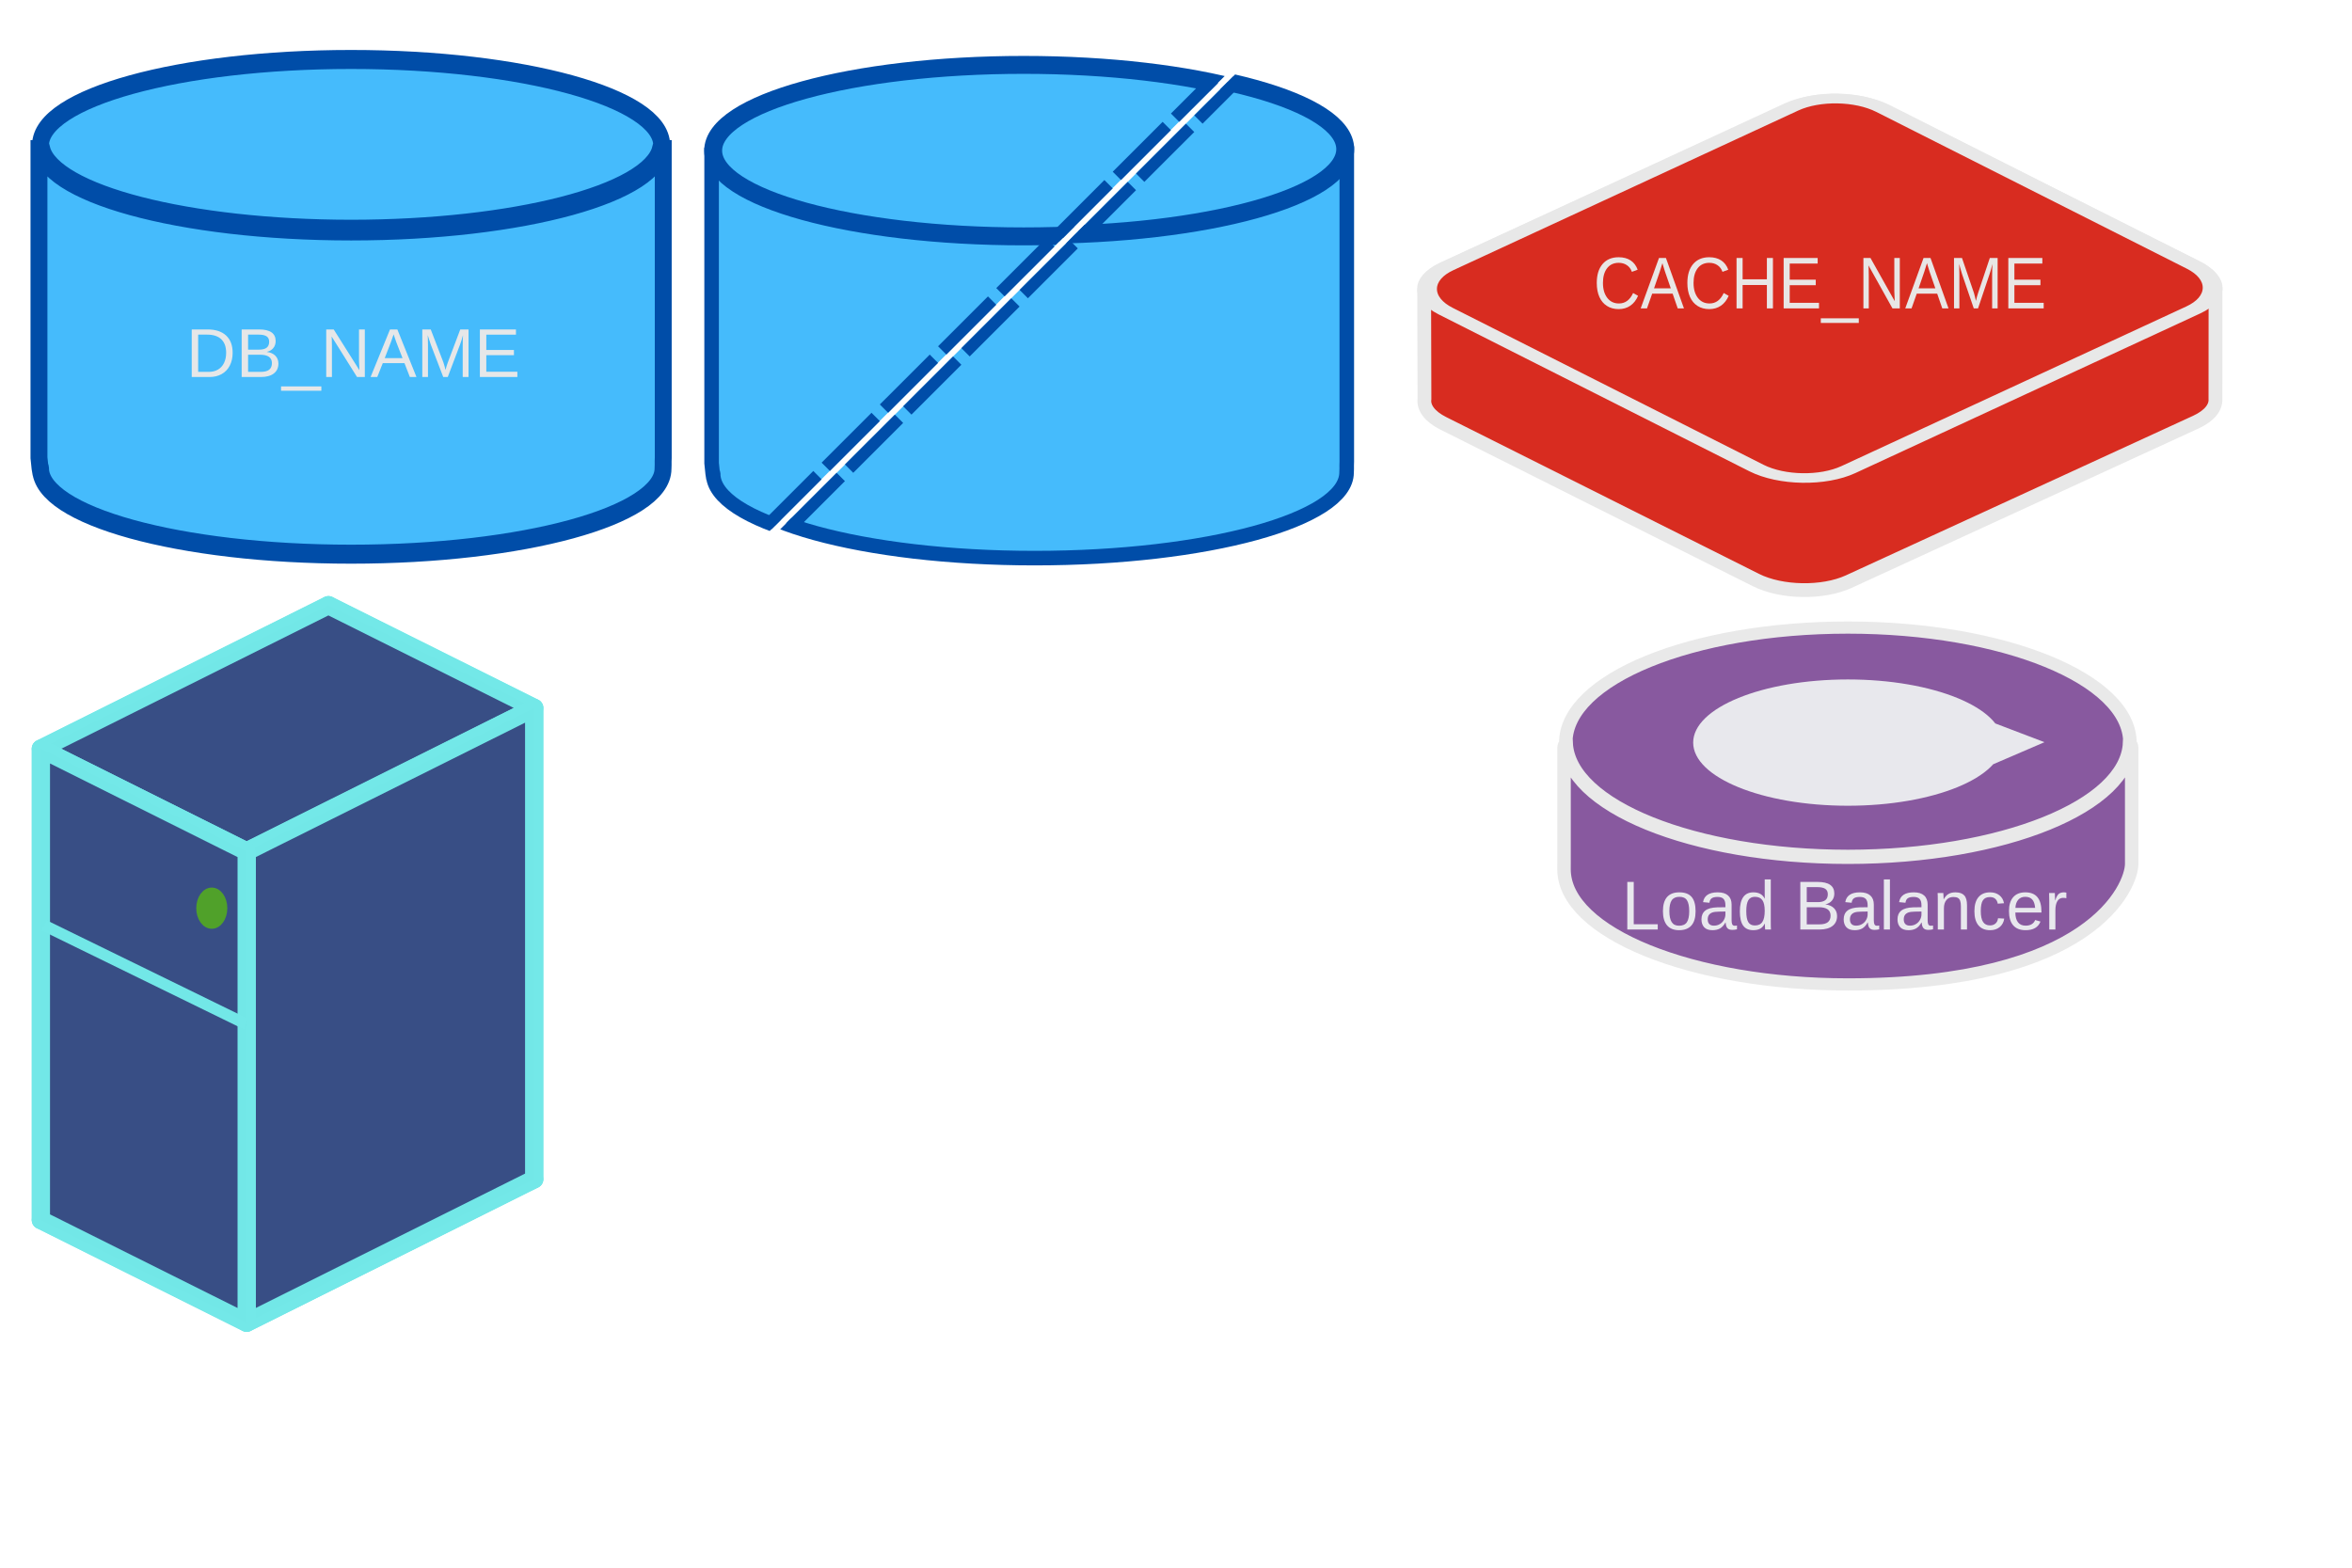
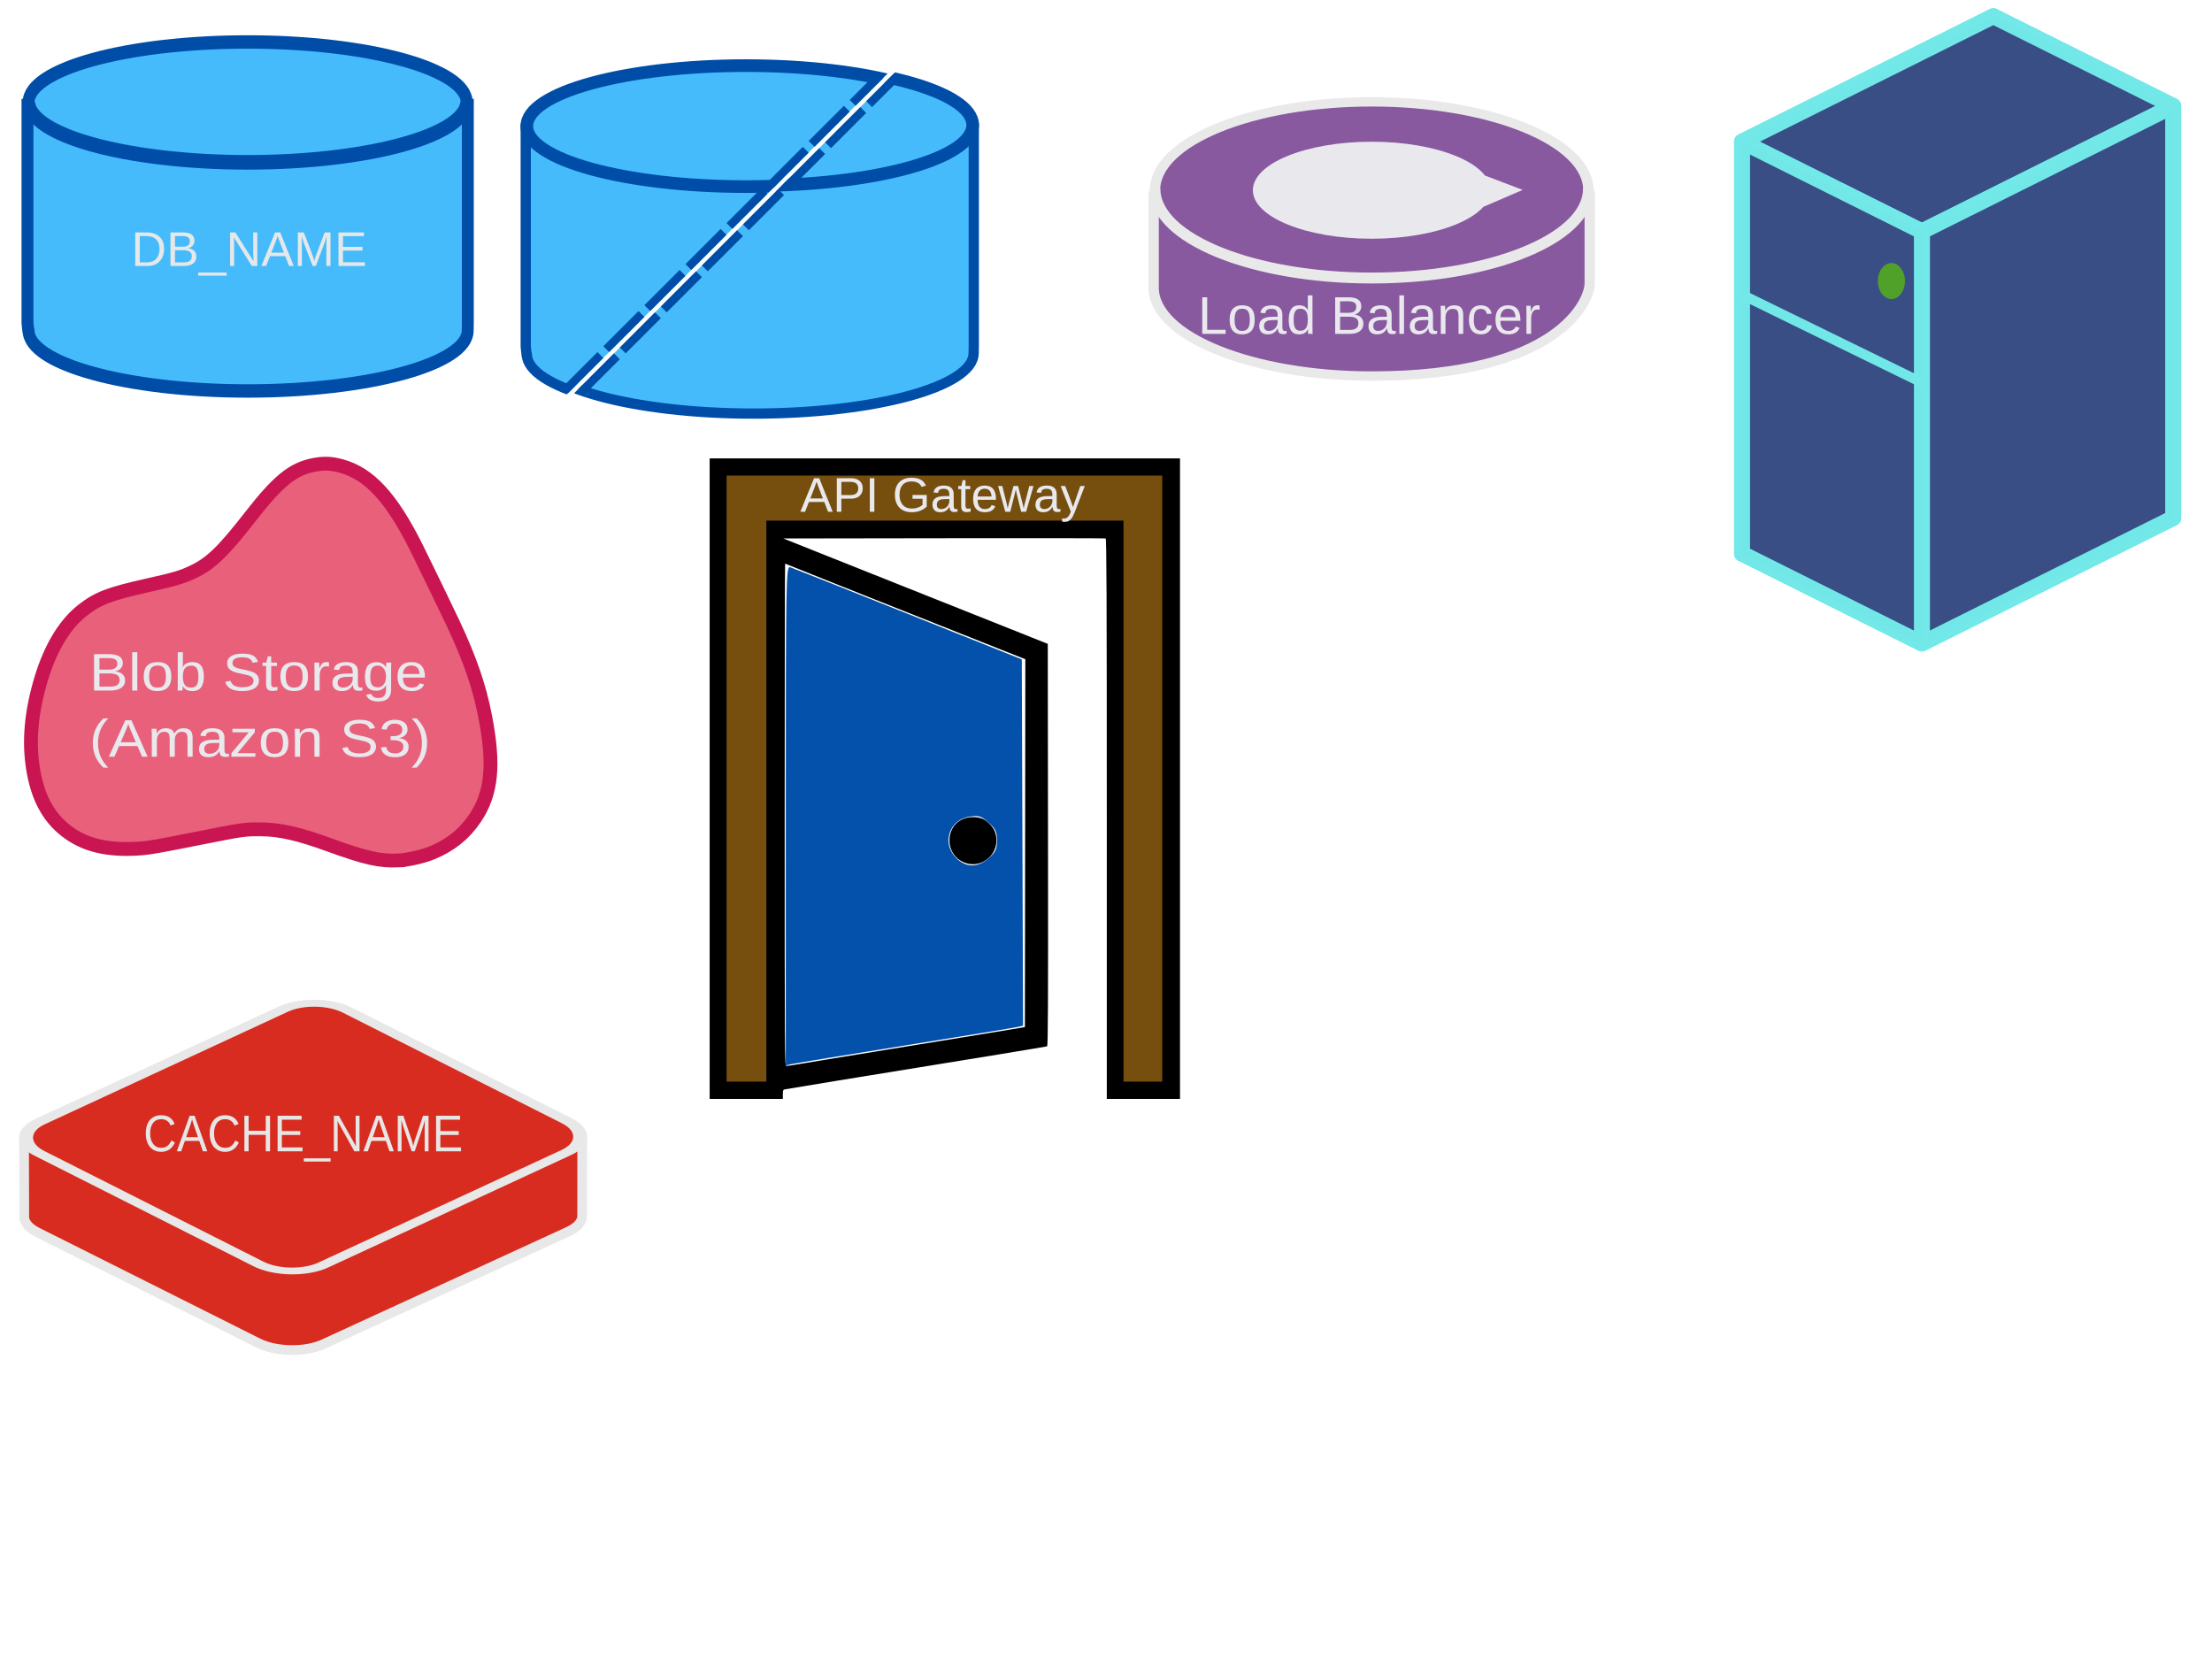
- <svg xmlns="http://www.w3.org/2000/svg" width="600mm" height="400mm" viewBox="0 0 600 400" version="1.1" id="svg1" xml:space="preserve">
+ <svg xmlns="http://www.w3.org/2000/svg" width="800mm" height="600mm" viewBox="0 0 800 600" version="1.1" id="svg1" xml:space="preserve">
  <defs id="defs1">
    <clipPath clipPathUnits="userSpaceOnUse" id="clipPath5">
      <rect style="fill:#e8e8e8;fill-opacity:0.602;stroke:none;stroke-width:1.443;stroke-dasharray:none;stroke-opacity:1" id="rect5" width="190.359" height="249.565" x="271.742" y="-244.581" transform="rotate(44.998)" />
    </clipPath>
    <clipPath clipPathUnits="userSpaceOnUse" id="clipPath6">
      <rect style="fill:#3be8e8;fill-opacity:0.618;stroke:none;stroke-width:1.443;stroke-dasharray:none;stroke-opacity:1" id="rect6" width="190.359" height="249.565" x="-280.263" y="-20.692" transform="rotate(-135.002)" />
    </clipPath>
    <clipPath clipPathUnits="userSpaceOnUse" id="clipPath7">
      <rect style="fill:#3be8e8;fill-opacity:0.618;stroke:none;stroke-width:1.443;stroke-dasharray:none;stroke-opacity:1" id="rect7" width="190.359" height="249.565" x="-470.512" y="-21.906" transform="rotate(-135.002)" />
    </clipPath>
  </defs>
  <g id="layer1">
    <g id="g1" style="fill:#43bbfc;fill-opacity:0.985;stroke:#004da8;stroke-opacity:1" transform="matrix(0.7228774,0,0,0.8125708,13.66409,-21.43397)">
      <path id="path1" style="stroke-width:5.967" d="M 214.604,71.976 A 109.604,26.924 0 0 1 105,98.9 109.604,26.924 0 0 1 -4.604,71.976 109.604,26.924 0 0 1 105,45.052 109.604,26.924 0 0 1 214.604,71.976 Z M -5.153,73.359 v 96.74 l 0.391,3.355 c 0.27,2.697 0.005,-1.176 0.159,0.017 -4.5e-5,14.87 49.071,26.924 109.604,26.924 60.533,5e-5 110.078,-12.013 110.078,-26.883 -0.001,-1.127 0.102,-1.275 0.04,-2.352 l 0.035,-1.061 V 73.359 H 214.132 A 109.604,26.924 0 0 1 105,98.365 109.604,26.924 0 0 1 -4.132,73.359 Z" />
      <text xml:space="preserve" style="font-style:normal;font-variant:normal;font-weight:normal;font-stretch:normal;font-size:17.639px;font-family:sans-serif;-inkscape-font-specification:'sans-serif, Normal';font-variant-ligatures:normal;font-variant-caps:normal;font-variant-numeric:normal;font-variant-east-asian:normal;fill:#e8e8e8;fill-opacity:0.985;stroke:none;stroke-width:1;stroke-dasharray:none;stroke-opacity:1" x="257.89" y="218.134" id="text1" transform="matrix(1.38336,0,0,1.230662,-310.0081,-123.6891)">
        <tspan id="tspan1" style="font-style:normal;font-variant:normal;font-weight:normal;font-stretch:normal;font-size:17.639px;font-family:Arial;-inkscape-font-specification:'Arial, Normal';font-variant-ligatures:normal;font-variant-caps:normal;font-variant-numeric:normal;font-variant-east-asian:normal;fill:#e8e8e8;fill-opacity:0.985;stroke:none;stroke-width:1;stroke-dasharray:none;stroke-opacity:1" x="257.89" y="218.134">DB_NAME</tspan>
      </text>
    </g>
-     <g id="g9" transform="translate(111.69,-147.7474)">
+     <g id="g9" transform="translate(120.2984,-140.5737)">
      <g id="g8" transform="translate(-147.7474,109.0516)">
        <g id="g4" transform="translate(12.64123)" clip-path="url(#clipPath7)">
          <path id="rect1-9" style="fill:#43bbfc;fill-opacity:0.985;stroke:#004da8;stroke-width:3.713;stroke-opacity:1" d="m 207.732,77.876 v 78.608 l 0.282,2.726 c 0.195,2.191 0.003,-0.956 0.115,0.014 -3e-5,12.083 35.472,21.878 79.23,21.878 43.758,4e-5 79.573,-9.761 79.573,-21.844 -7.2e-4,-0.916 0.073,-1.036 0.029,-1.911 l 0.025,-0.862 V 77.876 h -0.738 A 79.23,21.878 0 0 1 287.359,98.195 79.23,21.878 0 0 1 208.47,77.876 Z" />
          <ellipse style="fill:#43bbfc;fill-opacity:0.985;stroke:#004da8;stroke-width:4.573;stroke-dasharray:none;stroke-opacity:1" id="path1-7" ry="21.878" rx="79.23" cy="76.752" cx="287.359" />
        </g>
        <path style="fill:#3be8e8;fill-opacity:0.618;stroke:#004da8;stroke-width:3;stroke-dasharray:18, 3;stroke-dashoffset:0;stroke-opacity:1" d="M 237.81,173.121 351.676,59.297" id="path7-4" />
      </g>
      <g id="g7">
        <g id="g4-0" transform="translate(-137.8895,109.4304)" clip-path="url(#clipPath6)">
          <path id="rect1-9-6" style="fill:#43bbfc;fill-opacity:0.985;stroke:#004da8;stroke-width:3.713;stroke-opacity:1" d="m 207.732,77.876 v 78.608 l 0.282,2.726 c 0.195,2.191 0.003,-0.956 0.115,0.014 -3e-5,12.083 35.472,21.878 79.23,21.878 43.758,4e-5 79.573,-9.761 79.573,-21.844 -7.2e-4,-0.916 0.073,-1.036 0.029,-1.911 l 0.025,-0.862 V 77.876 h -0.738 A 79.23,21.878 0 0 1 287.359,98.195 79.23,21.878 0 0 1 208.47,77.876 Z" />
          <ellipse style="fill:#43bbfc;fill-opacity:0.985;stroke:#004da8;stroke-width:4.573;stroke-dasharray:none;stroke-opacity:1" id="path1-7-0" ry="21.878" rx="79.23" cy="76.752" cx="287.359" />
        </g>
        <path style="fill:#3be8e8;fill-opacity:0.618;stroke:#004da8;stroke-width:3;stroke-dasharray:18, 3;stroke-dashoffset:0;stroke-opacity:1" d="M 84.114,281.701 197.981,167.877" id="path7" />
      </g>
    </g>
-     <g id="g18" transform="matrix(0.8206473,0,0,0.8206473,42.04314,-187.5231)">
+     <g id="g18" transform="matrix(0.8206473,0,0,0.8206473,-312.5705,150.1798)">
      <path id="rect11-1" style="fill:#d82c20;fill-opacity:1;stroke:#e8e8e8;stroke-width:4.29;stroke-dasharray:none;stroke-dashoffset:0;stroke-opacity:1" d="m 519.998,259.755 c -5.208,-0.088 -10.432,0.782 -14.455,2.631 L 397.609,311.995 c -3.91,1.797 -5.929,4.18 -6.079,6.609 l -0.054,0.366 0.092,33.576 c -0.351,2.672 1.565,5.431 5.806,7.557 l 97.253,48.758 c 7.916,3.969 20.767,4.187 28.814,0.489 l 107.934,-49.609 c 4.225,-1.942 6.238,-4.566 6.073,-7.194 l 0.026,-33.942 c 0.016,-2.485 -1.933,-5 -5.865,-6.972 L 534.356,262.875 c -3.958,-1.984 -9.15,-3.031 -14.358,-3.12 z" />
      <rect style="fill:#d82c20;fill-opacity:1;stroke:#e8e8e8;stroke-width:4.828;stroke-dasharray:none;stroke-dashoffset:0;stroke-opacity:1" id="rect11" width="139.971" height="149.884" x="573.894" y="-8.518" rx="15.895" transform="matrix(0.8926411,0.450768,-0.9074696,0.4201179,0,0)" />
      <text xml:space="preserve" style="font-style:normal;font-variant:normal;font-weight:normal;font-stretch:normal;font-size:13.519px;font-family:sans-serif;-inkscape-font-specification:'sans-serif, Normal';font-variant-ligatures:normal;font-variant-caps:normal;font-variant-numeric:normal;font-variant-east-asian:normal;fill:#e8e8e8;fill-opacity:0.985;stroke:none;stroke-width:0.766;stroke-dasharray:none;stroke-opacity:1" x="430.982" y="74.217" id="text1-7" transform="matrix(1.149331,0,0,1.291938,-51.23168,228.5063)">
        <tspan id="tspan1-6" style="font-style:normal;font-variant:normal;font-weight:normal;font-stretch:normal;font-size:17.639px;font-family:Arial;-inkscape-font-specification:'Arial, Normal';font-variant-ligatures:normal;font-variant-caps:normal;font-variant-numeric:normal;font-variant-east-asian:normal;fill:#e8e8e8;fill-opacity:0.985;stroke:none;stroke-width:0.766;stroke-dasharray:none;stroke-opacity:1" x="430.982" y="74.217">CACHE_NAME</tspan>
      </text>
    </g>
-     <g id="g36" transform="matrix(0.8206473,0,0,0.8206473,-81.45707,-187.5231)">
+     <g id="g36" transform="matrix(1.016784,0,0,1.016784,516.1882,-417.803)">
      <g id="g29" style="fill:#384e85;fill-opacity:1;stroke:#73e8e8;stroke-width:5.669;stroke-dasharray:none;stroke-dashoffset:0;stroke-opacity:0.989">
        <path id="path34" style="fill:#384e85;fill-opacity:1;fill-rule:evenodd;stroke:#73e8e8;stroke-linejoin:round;stroke-opacity:0.989" d="m 201.346,416.683 63.967,31.933 0,146.528 -63.967,-31.933 z" points="265.313,448.616 265.313,595.145 201.346,563.211 201.346,416.683 " />
-         <path id="path29" style="fill:#384e85;fill-opacity:1;fill-rule:evenodd;stroke:#73e8e8;stroke-linejoin:round;stroke-opacity:0.989" d="m 111.971,461.301 0,146.528 89.375,-44.617 0,-146.528 z" points="111.971,607.829 201.346,563.211 201.346,416.683 111.971,461.301 " />
+         <path id="path29" style="fill:#384e85;fill-opacity:1;fill-rule:evenodd;stroke:#73e8e8;stroke-linejoin:round;stroke-opacity:0.989" d="m 111.971,461.301 v 146.528 l 89.375,-44.617 0,-146.528 z" points="111.971,607.829 201.346,563.211 201.346,416.683 111.971,461.301 " />
        <path id="path33" style="fill:#384e85;fill-opacity:1;fill-rule:evenodd;stroke:#73e8e8;stroke-linejoin:round;stroke-opacity:0.989" d="m 111.971,607.829 63.967,31.933 89.375,-44.617 -63.967,-31.933 z" points="175.938,639.762 265.313,595.145 201.346,563.211 111.971,607.829 " />
        <path id="path30" style="fill:#384e85;fill-opacity:1;fill-rule:evenodd;stroke:#73e8e8;stroke-linejoin:round;stroke-opacity:0.989" d="m 111.971,461.301 63.967,31.933 89.375,-44.617 -63.967,-31.933 z" points="175.938,493.234 265.313,448.616 201.346,416.683 111.971,461.301 " />
-         <path id="path32" style="fill:#384e85;fill-opacity:1;fill-rule:evenodd;stroke:#73e8e8;stroke-linejoin:round;stroke-opacity:0.989" d="m 175.938,493.234 0,146.528 89.375,-44.617 0,-146.528 z" points="175.938,639.762 265.313,595.145 265.313,448.616 175.938,493.234 " />
-         <path id="path31" style="fill:#384e85;fill-opacity:1;fill-rule:evenodd;stroke:#73e8e8;stroke-linejoin:round;stroke-opacity:0.989" d="m 111.971,461.301 63.967,31.933 0,146.528 -63.967,-31.933 z" points="175.938,493.234 175.938,639.762 111.971,607.829 111.971,461.301 " />
+         <path id="path32" style="fill:#384e85;fill-opacity:1;fill-rule:evenodd;stroke:#73e8e8;stroke-linejoin:round;stroke-opacity:0.989" d="M 175.938,493.234 V 639.762 l 89.375,-44.617 0,-146.528 z" points="175.938,639.762 265.313,595.145 265.313,448.616 175.938,493.234 " />
+         <path id="path31" style="fill:#384e85;fill-opacity:1;fill-rule:evenodd;stroke:#73e8e8;stroke-linejoin:round;stroke-opacity:0.989" d="m 111.971,461.301 63.967,31.933 V 639.762 l -63.967,-31.933 z" points="175.938,493.234 175.938,639.762 111.971,607.829 111.971,461.301 " />
      </g>
      <ellipse style="fill:#50a12a;fill-opacity:1;stroke:#50a12a;stroke-width:2.059;stroke-dasharray:none;stroke-dashoffset:0;stroke-opacity:1" id="path35" cx="165.095" cy="510.875" rx="3.799" ry="5.378" />
      <path style="fill:#a44e85;fill-opacity:1;stroke:#73e8e8;stroke-width:3.534;stroke-dasharray:none;stroke-dashoffset:0;stroke-opacity:0.989" d="m 112.979,516.22 62.787,30.703" id="path36" />
    </g>
-     <g id="g3-0" transform="matrix(1.200007,0,0,1.085188,-83.92831,-82.19042)">
+     <g id="g3-0" transform="matrix(1.307026,0,0,1.181967,-108.7545,-227.0962)">
      <path id="path2-5" style="fill:#88599f;fill-opacity:1;stroke:#e9e9e9;stroke-width:2.863;stroke-opacity:1" d="m 522.728,250.369 a 59.964,27.073 0 0 1 -59.964,27.073 59.964,27.073 0 0 1 -59.964,-27.073 59.964,27.073 0 0 1 59.964,-27.073 59.964,27.073 0 0 1 59.964,27.073 z m -0.07,0.015 a 59.964,27.073 0 0 1 -59.892,26.579 59.964,27.073 0 0 1 -59.892,-26.579 c -0.268,0.309 -0.445,0.7 -0.445,1.143 v 27.332 l -0.004,1.264 c 3.6e-4,14.952 27.225,27.073 60.342,27.073 51.949,0 60.337,-23.13 60.337,-28.337 V 251.528 c 0,-0.443 -0.178,-0.835 -0.446,-1.144 z" />
      <path id="path3" style="fill:#e8e8ed;stroke-width:2.9" d="m 489.729,224.778 -16.489,0.433 7.869,-14.496 z m -8.496,-5.15 a 19.119,32.883 0 0 1 19.119,32.883 19.119,32.883 0 0 1 -19.119,32.883 19.119,32.883 0 0 1 -19.119,-32.883 19.119,32.883 0 0 1 19.119,-32.883 z" transform="matrix(0,0.7765193,-1,0,715.2764,-123.3468)" />
      <text xml:space="preserve" style="font-size:17.639px;font-family:Arial;-inkscape-font-specification:'Arial, Normal';direction:ltr;fill:#e8e8ed;fill-opacity:1;stroke:none;stroke-width:2.9;stroke-opacity:1" x="413.676" y="237.168" id="text3" transform="matrix(0.8333283,0,0,0.921499,69.93984,75.73839)">
        <tspan id="tspan3" style="direction:ltr;stroke:none;stroke-width:2.9" x="413.676" y="237.168">Load Balancer</tspan>
      </text>
    </g>
+     <g id="g2" transform="translate(-203.6949,-65.82428)">
+       <path style="fill:#e8607a;fill-opacity:1;stroke:#c91552;stroke-width:6.093;stroke-dasharray:none;stroke-opacity:1" d="m 523.041,687.932 c -8.119,0.363 -14.592,-1.092 -30.218,-6.791 -13.618,-4.967 -21.923,-6.869 -30.244,-6.926 -7.492,-0.052 -7.87,0.003 -28.655,4.131 -16.222,3.222 -20.599,3.996 -24.081,4.26 -13.88,1.051 -23.797,-1.034 -31.849,-6.696 -8.227,-5.785 -13.245,-14.219 -15.565,-26.165 -2.326,-11.978 -1.574,-24.626 2.313,-38.865 4.156,-15.227 10.681,-26.581 19.05,-33.155 6.845,-5.376 11.821,-7.27 29.487,-11.226 11.403,-2.553 14.245,-3.4 19.184,-5.714 7.857,-3.682 13.277,-8.901 25.38,-24.438 12.234,-15.704 18.665,-20.938 27.939,-22.737 4.45,-0.863 7.601,-0.737 12.081,0.483 12.356,3.366 22.059,13.873 33.019,35.757 3.072,6.134 13.915,28.494 16.434,33.89 7.359,15.762 11.31,27.231 13.875,40.27 4.279,21.749 3.049,34.355 -4.429,45.389 -4.708,6.947 -10.708,11.762 -18.881,15.148 -3.95,1.637 -10.819,3.202 -14.841,3.382 z" id="path2" transform="matrix(0.8206473,0,0,0.8206473,-81.45707,-187.5231)" />
+       <text xml:space="preserve" style="font-size:20.129px;font-family:Arial;-inkscape-font-specification:'Arial, Normal';direction:ltr;fill:#e8e8ed;fill-opacity:1;stroke:none;stroke-width:3.309;stroke-opacity:1" x="224.388" y="331.844" id="text3-9" transform="scale(1.051573,0.9509564)">
+         <tspan id="tspan3-9" style="direction:ltr;stroke:none;stroke-width:3.309" x="224.388" y="331.844">Blob Storage</tspan>
+         <tspan style="direction:ltr;stroke:none;stroke-width:3.309" x="224.388" y="357.005" id="tspan2">(Amazon S3)</tspan>
+       </text>
+     </g>
+     <g id="g10" transform="matrix(1.250832,0,0,1.250832,-347.7141,-414.1934)" style="stroke-width:0.799">
+       <path style="fill:#000000;stroke-width:0;stroke-dasharray:none" d="m 483.175,556.278 v -92.604 h 67.998 67.998 v 92.604 92.604 H 608.588 598.004 v -80.971 c 0,-64.533 -0.067,-80.996 -0.331,-81.097 -0.182,-0.069 -21.226,-0.095 -46.765,-0.058 l -46.434,0.068 12.039,4.808 c 6.621,2.644 20.313,8.1 30.427,12.124 10.114,4.024 21.901,8.717 26.194,10.43 l 7.805,3.114 0.067,58.126 c 0.053,46.364 -3e-4,58.15 -0.265,58.246 -0.277,0.1 -23.168,3.864 -36.976,6.08 -11.148,1.789 -38.313,6.235 -38.828,6.355 -0.519,0.121 -0.595,0.308 -0.595,1.457 v 1.318 h -10.583 -10.583 z m 14.817,5.027 v -81.227 h 53.181 53.181 v 81.234 81.234 l 4.167,-0.073 4.167,-0.073 v -86.122 -86.122 h -61.516 -61.516 l -0.068,85.857 c -0.037,47.221 -0.011,86.006 0.058,86.188 0.093,0.245 1.191,0.331 4.235,0.331 h 4.109 z m 10.848,77.529 c 1.674,-0.288 5.603,-0.94 8.731,-1.449 3.129,-0.509 10.749,-1.753 16.933,-2.763 6.185,-1.01 16.126,-2.628 22.093,-3.595 5.966,-0.967 12.396,-2.023 14.287,-2.346 l 3.44,-0.587 0.064,-53.172 0.064,-53.172 -11.574,-4.599 c -6.365,-2.529 -21.575,-8.573 -33.799,-13.43 -12.224,-4.857 -22.616,-9.008 -23.094,-9.226 -0.478,-0.217 -0.924,-0.395 -0.992,-0.395 -0.068,0 -0.123,32.683 -0.123,72.628 0,68.984 0.023,72.628 0.463,72.628 0.255,0 1.832,-0.235 3.506,-0.523 z m 49.213,-57.938 c -3.286,-0.651 -5.545,-3.405 -5.545,-6.759 0,-3.927 2.848,-6.754 6.793,-6.741 2.238,0.007 3.542,0.571 5.001,2.159 1.296,1.412 1.799,2.739 1.784,4.714 -0.031,4.167 -3.985,7.429 -8.033,6.626 z" id="path8" />
+       <path style="fill:#0351ab;fill-opacity:1;stroke:none;stroke-width:28.561;stroke-dasharray:none;stroke-opacity:1" d="m 1909.363,2142.839 c 0,-258.783 0.246,-272.92 4.726,-271.466 2.599,0.843 60.63,23.848 128.956,51.121 l 124.23,49.588 0.693,200.166 0.692,200.166 -6.094,1.422 c -3.352,0.782 -58.959,9.922 -123.572,20.31 -64.613,10.388 -120.213,19.519 -123.555,20.29 l -6.077,1.402 z m 222.025,46.318 c 7.248,-6.476 8.758,-9.784 8.758,-19.181 0,-9.484 -1.499,-12.695 -9.099,-19.485 -7.893,-7.052 -10.569,-7.933 -20.189,-6.642 -22.816,3.06 -31.615,28.982 -15.358,45.24 10.756,10.756 23.898,10.781 35.888,0.069 z" id="path9" transform="scale(0.2645833)" />
+       <path style="fill:#764e0e;fill-opacity:1;stroke:#764e0e;stroke-width:12.233;stroke-dasharray:none;stroke-opacity:1" d="m 1850.795,2102.388 v -325.046 h 231.928 231.928 v 325.046 325.046 h -15.038 -15.038 v -306.538 -306.538 h -201.274 -201.274 v 306.538 306.538 h -15.616 -15.616 z" id="path10" transform="scale(0.2645833)" />
+       <text xml:space="preserve" style="font-size:17.639px;font-family:Arial;-inkscape-font-specification:'Arial, Normal';direction:ltr;fill:#e8e8ed;fill-opacity:1;stroke:none;stroke-width:2.9;stroke-opacity:1" x="394.99" y="195.881" id="text3-1" transform="matrix(0.7994678,0,0,0.7994678,193.5949,322.5034)">
+         <tspan style="direction:ltr;stroke:none;stroke-width:2.9" x="394.99" y="195.881" id="tspan10">API Gateway</tspan>
+       </text>
+     </g>
  </g>
</svg>
